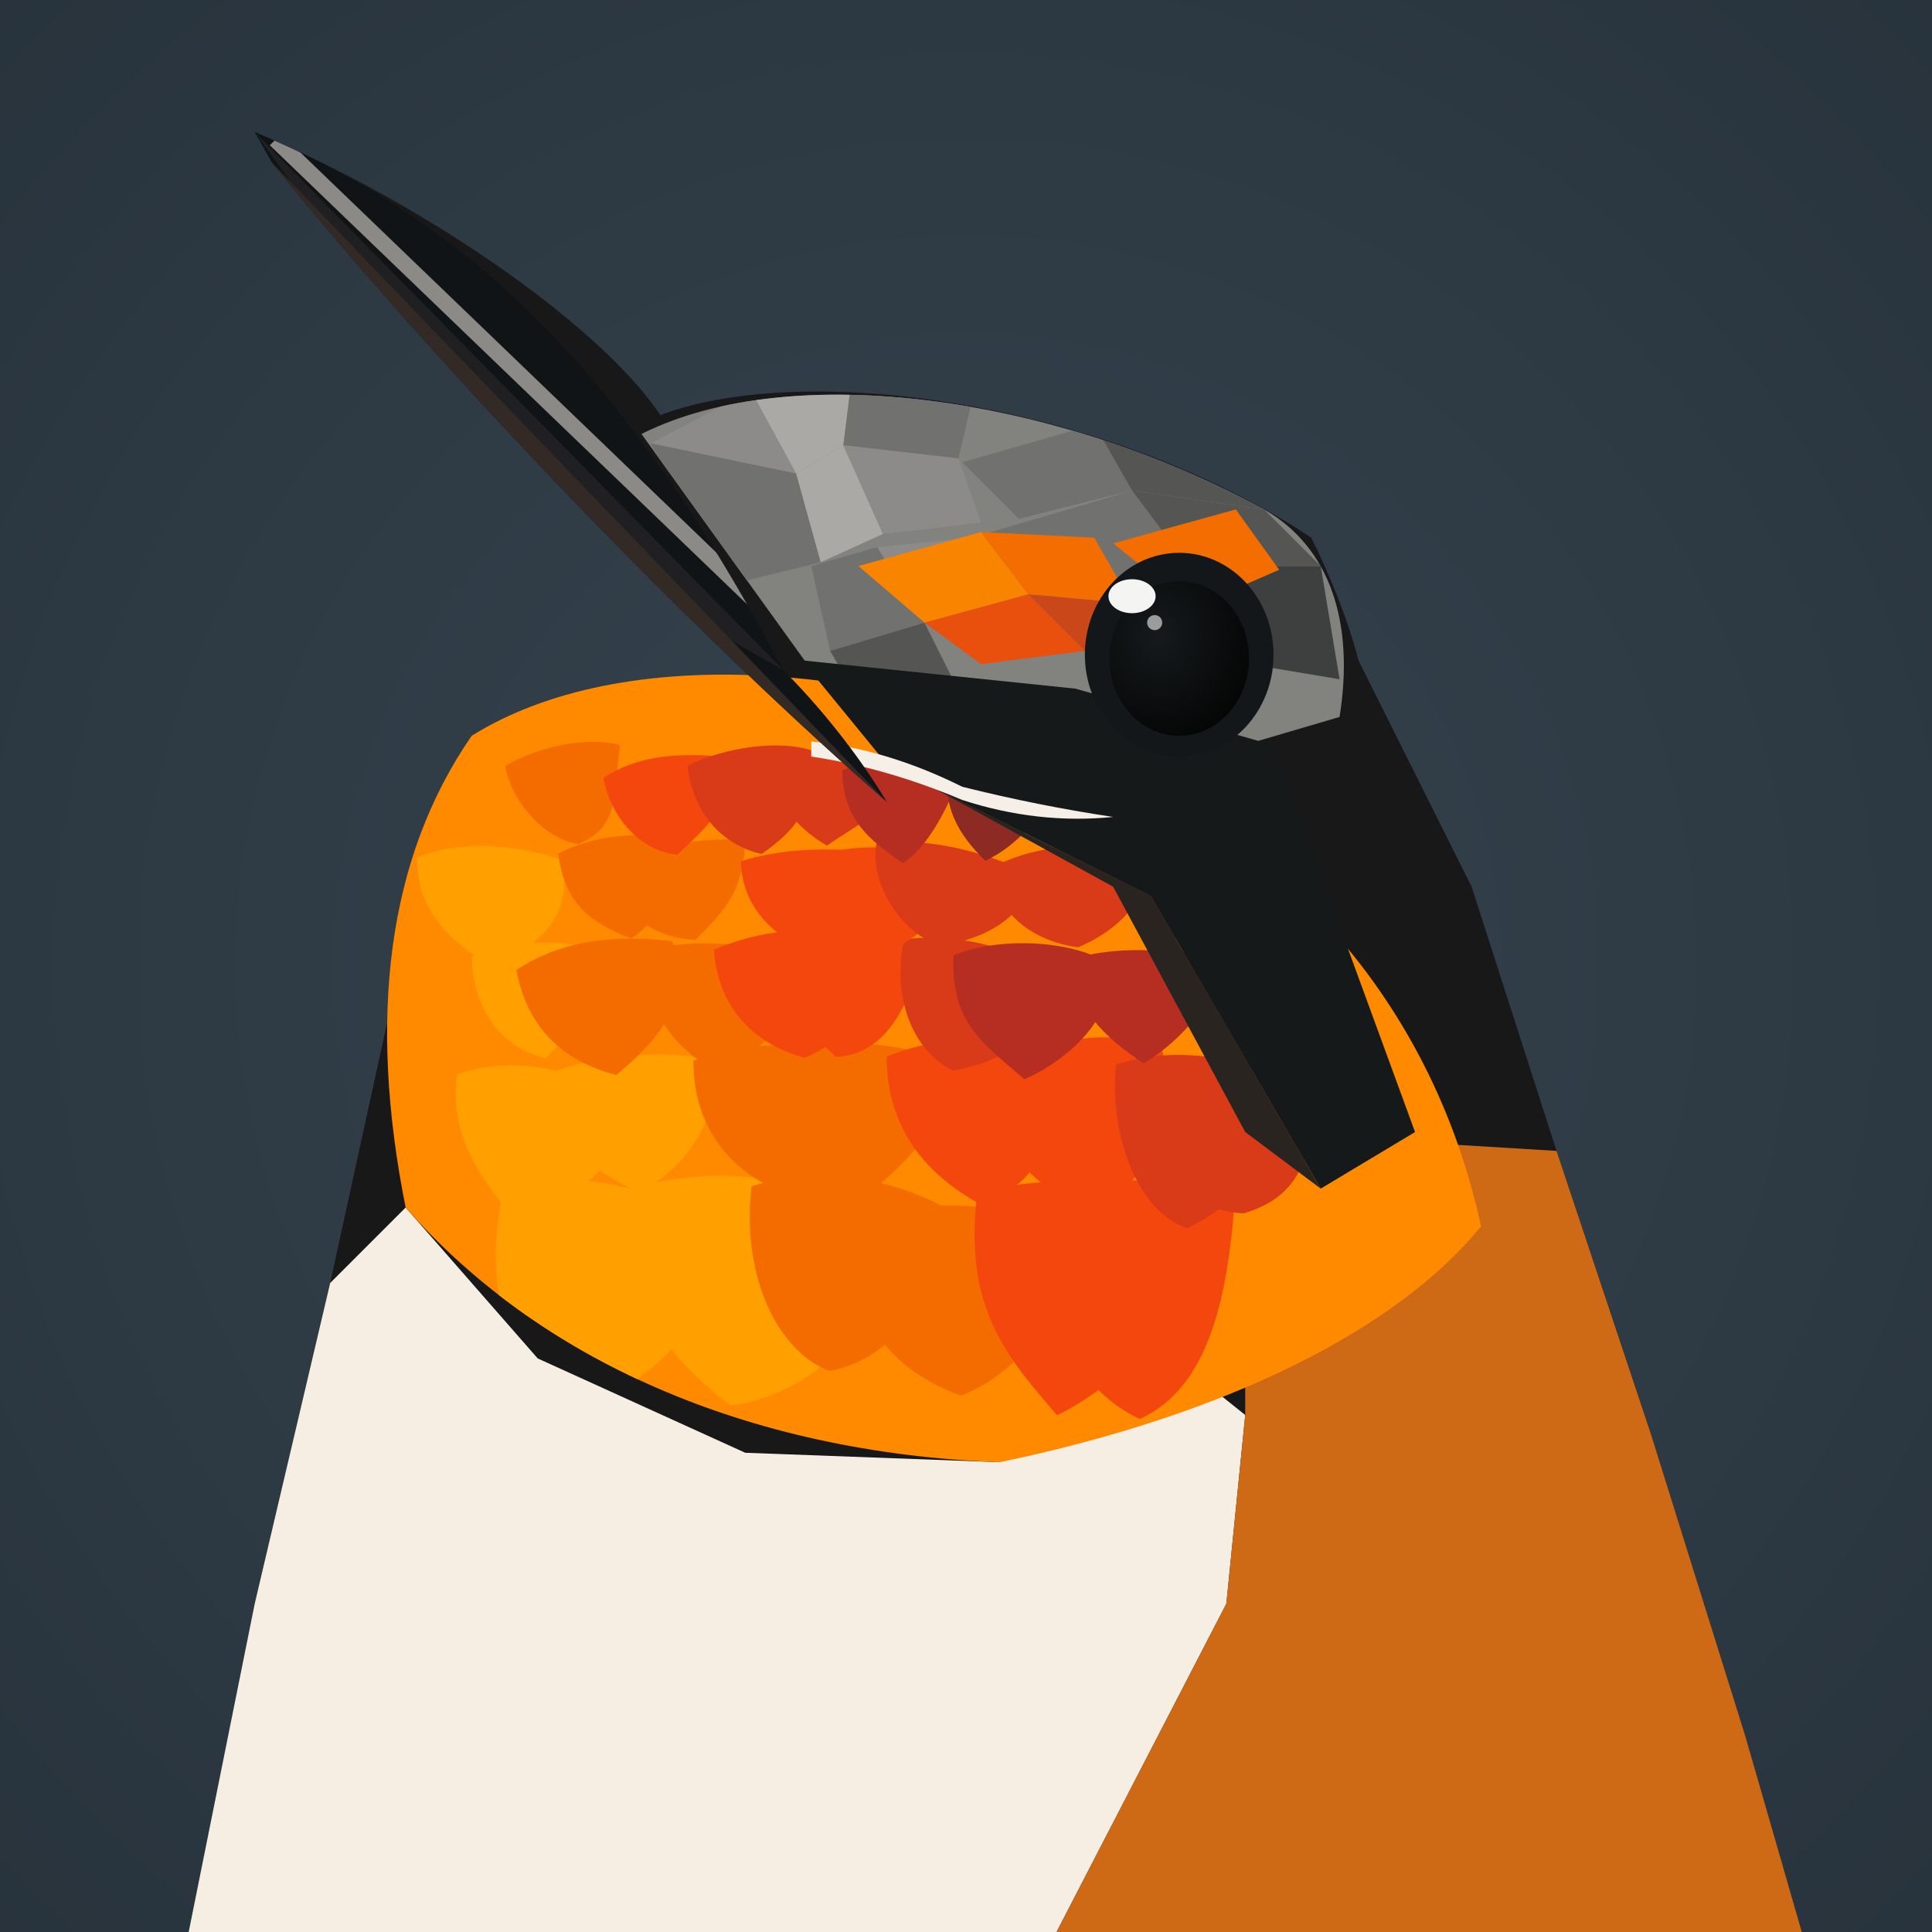
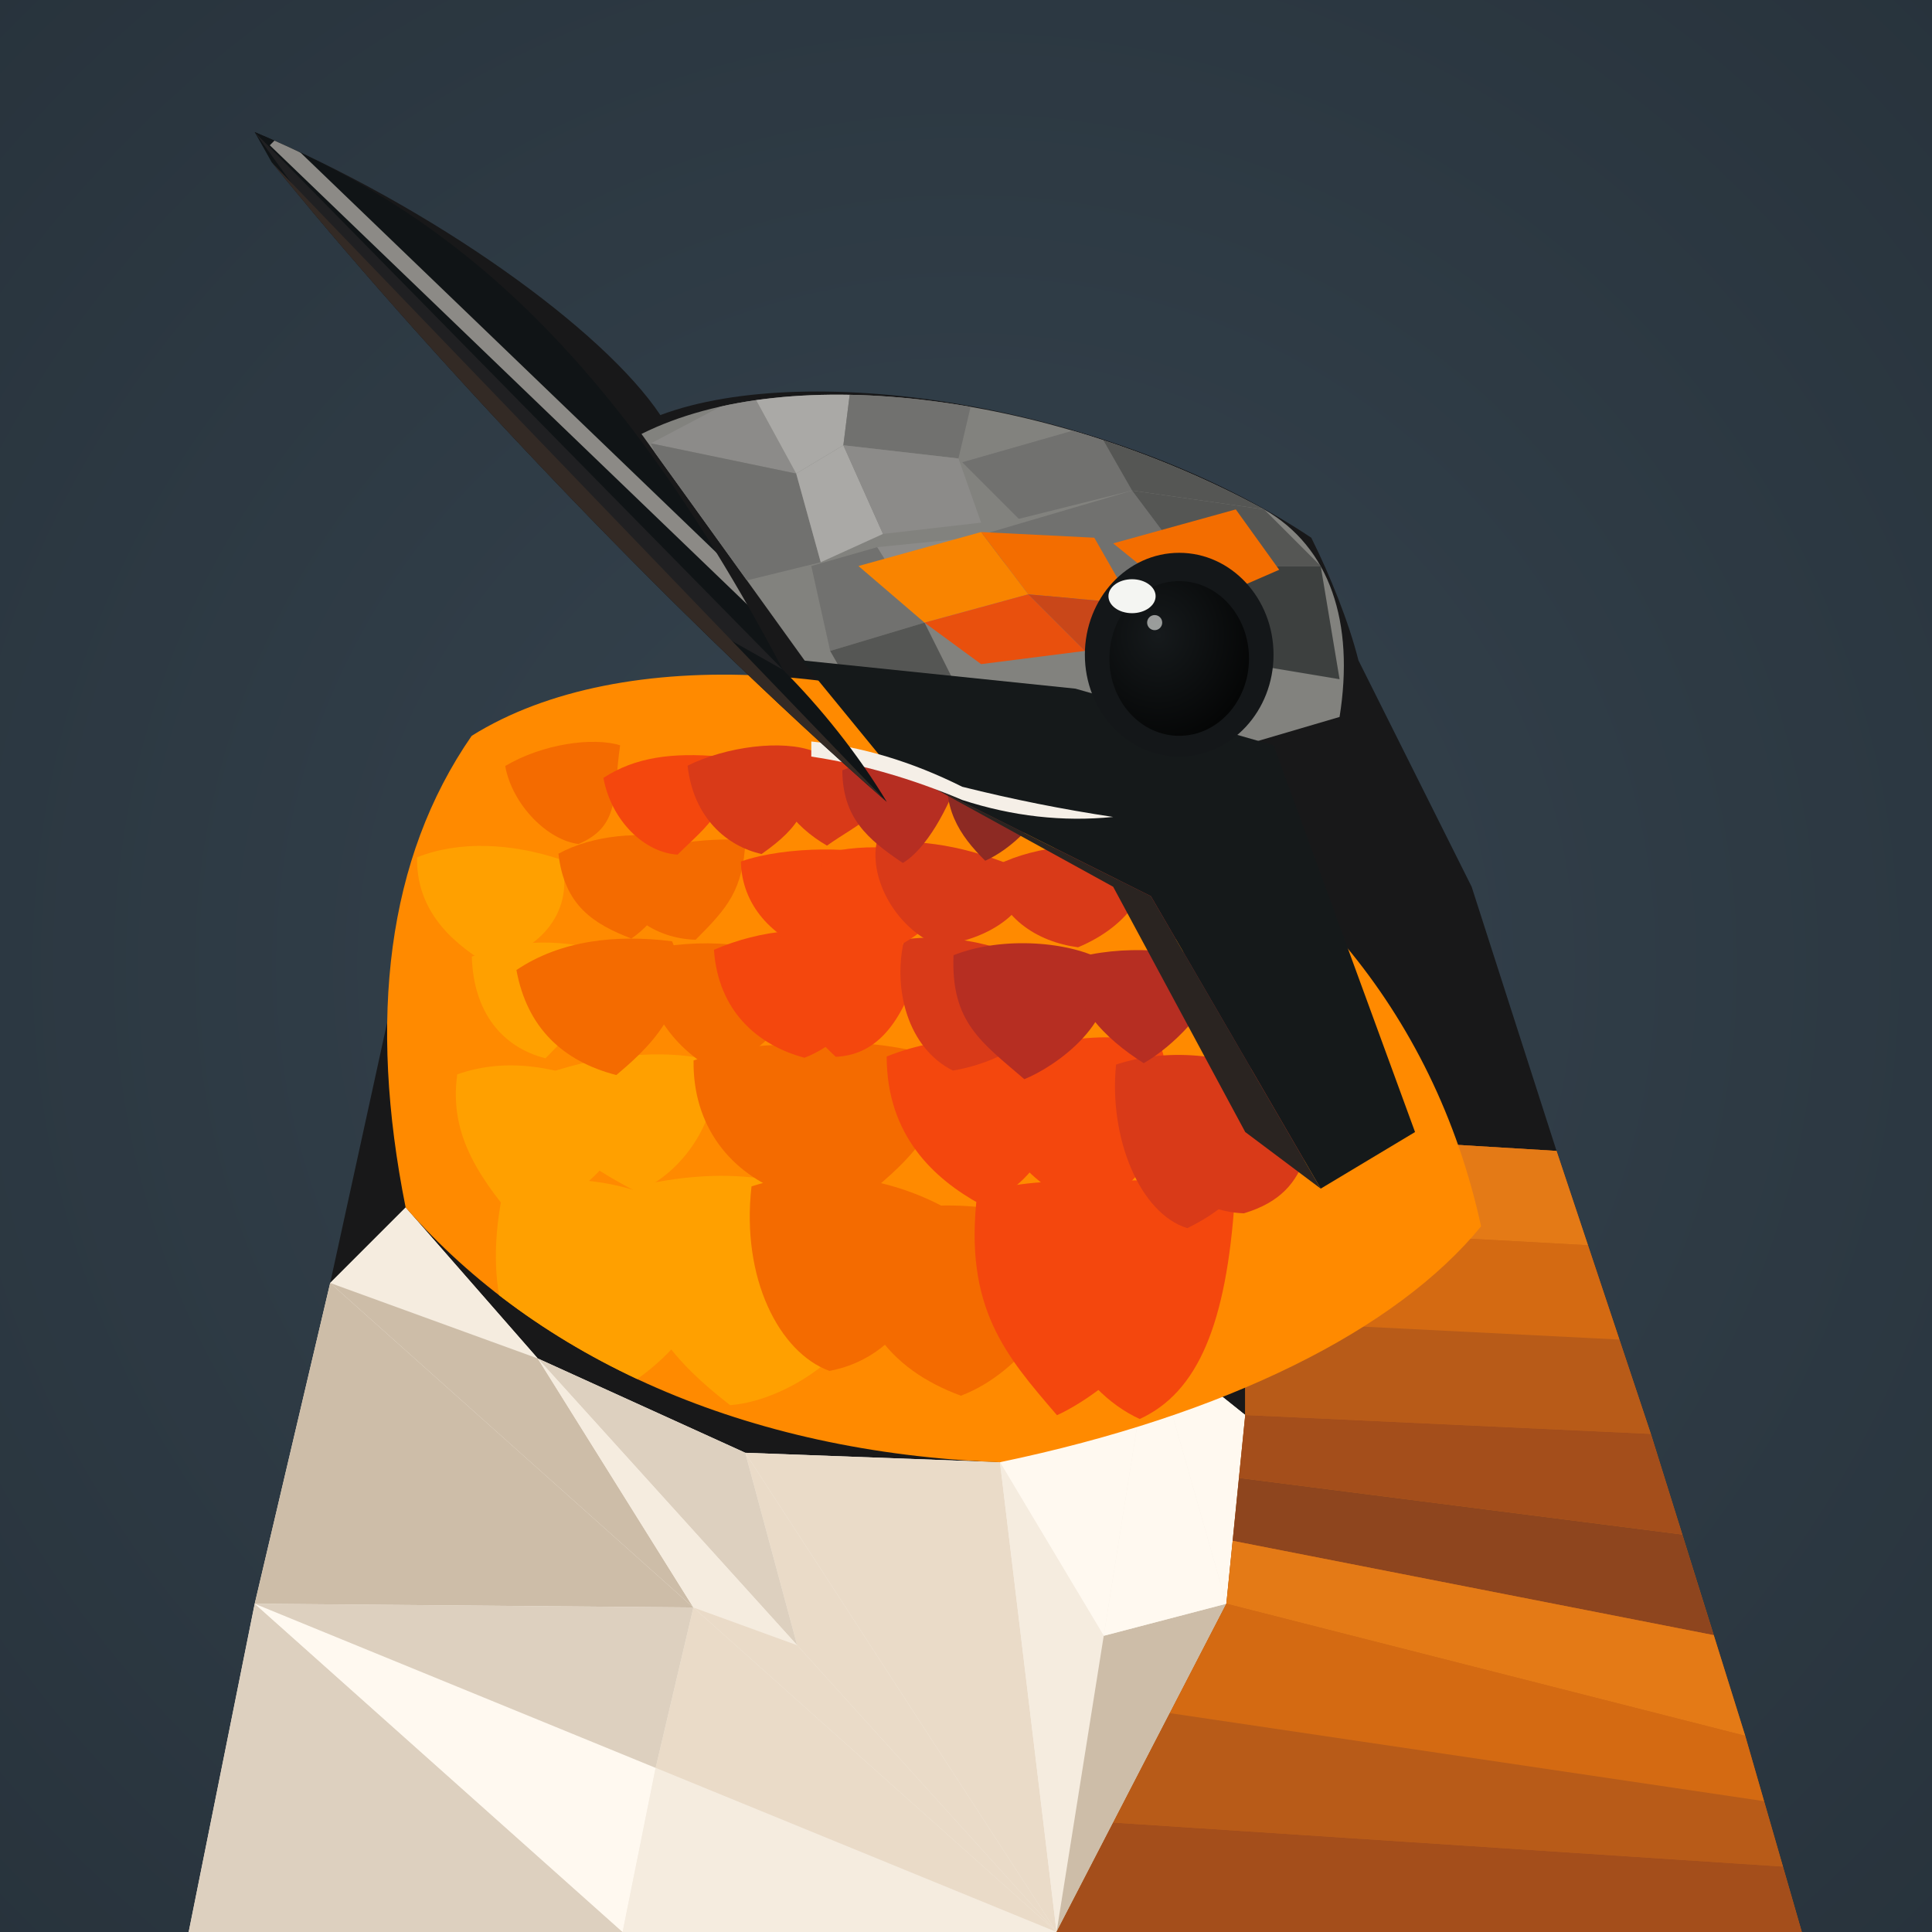
<svg xmlns="http://www.w3.org/2000/svg" viewBox="0 0 1024 1024" width="1024" height="1024">
  <defs>
    <radialGradient id="background-gradient" cx="50%" cy="50%" r="75%">
      <stop offset="0%" stop-color="#36444F" />
      <stop offset="100%" stop-color="#27323B" />
    </radialGradient>
    <radialGradient id="eye-iris-gradient" cx="35%" cy="35%" r="70%">
      <stop offset="0%" stop-color="#161A1C" />
      <stop offset="100%" stop-color="#050606" />
    </radialGradient>
    <clipPath id="beak-clip">
      <path d="M 135 70 C 230 110, 320 175, 415 355 C 435 375, 455 400, 470 425 C 350 320, 220 180, 144 86 Z" />
    </clipPath>
    <clipPath id="crown-clip">
      <path d="M 340 230 C 420 190, 560 210, 670 270 C 705 290, 718 330, 710 380 L 625 405 L 430 355 Z" />
    </clipPath>
    <clipPath id="gorget-clip">
      <path d="M 250 390 C 330 340, 470 350, 585 405 C 685 450, 760 535, 785 650 C 740 705, 650 750, 530 775 C 395 770, 285 720, 215 640 C 195 540, 205 455, 250 390 Z" />
    </clipPath>
+     <clipPath id="chest-clip">
+       <polygon points="610 710 530 775 395 770 285 720 215 640 175 680 135 850 100 1024 560 1024 650 850 660 750" />
+     </clipPath>
+     <clipPath id="side-body-clip">
+       <polygon points="660 600 825 610 875 760 925 920 955 1024 560 1024 650 850 660 750" />
+     </clipPath>
    <clipPath id="preview-rounded-square">
      <rect x="0" y="0" width="1024" height="1024" rx="220" ry="220" />
    </clipPath>
  </defs>
  <g id="icon">
    <rect id="background" x="0" y="0" width="1024" height="1024" fill="url(#background-gradient)" />
    <g id="bird">
      <path id="bird-silhouette" d="M 135 70 C 230 110, 320 175, 350 220 C 430 190, 590 215, 695 285 C 705 305, 715 330, 720 350 L 780 470 L 825 610 L 875 760 L 925 920 L 955 1024 L 100 1024 L 135 850 L 175 680 L 210 520 L 250 390 C 320 380, 410 405, 470 425 C 350 320, 220 180, 135 70 Z" fill="#181819" />
      <polygon id="chest-base" points="610 710 530 775 395 770 285 720 215 640 175 680 135 850 100 1024 560 1024 650 850 660 750" fill="#F6EEE3" />
+       <g id="chest-facets" clip-path="url(#chest-clip)">
+         <polygon id="chest-facet-01" points="610 710 660 750 650 850" fill="#FFF9F0" />
+         <polygon id="chest-facet-02" points="175 680 215 640 285 720" fill="#F5ECDF" />
+         <polygon id="chest-facet-03" points="560 1024 395 770 530 775" fill="#EADBC8" />
+         <polygon id="chest-facet-04" points="330.0 1024.0 100 1024 135 850" fill="#DDD0BF" />
+         <polygon id="chest-facet-05" points="175 680 367.5 852.0 135 850" fill="#CDBDA8" />
+         <polygon id="chest-facet-06" points="135 850 347.5 937.0 330.0 1024.0" fill="#FFF9F0" />
+         <polygon id="chest-facet-07" points="347.5 937.0 560 1024 330.0 1024.0" fill="#F5ECDF" />
+         <polygon id="chest-facet-08" points="560 1024 347.5 937.0 367.5 852.0" fill="#EADBC8" />
+         <polygon id="chest-facet-09" points="347.5 937.0 135 850 367.5 852.0" fill="#DDD0BF" />
+         <polygon id="chest-facet-10" points="367.5 852.0 175 680 285 720" fill="#CDBDA8" />
+         <polygon id="chest-facet-11" points="610 710 585.0 867.0 530 775" fill="#FFF9F0" />
+         <polygon id="chest-facet-12" points="585.0 867.0 560 1024 530 775" fill="#F5ECDF" />
+         <polygon id="chest-facet-13" points="560 1024 422.5 872.0 395 770" fill="#EADBC8" />
+         <polygon id="chest-facet-14" points="422.5 872.0 285 720 395 770" fill="#DDD0BF" />
+         <polygon id="chest-facet-15" points="560 1024 585.0 867.0 650 850" fill="#CDBDA8" />
+         <polygon id="chest-facet-16" points="585.0 867.0 610 710 650 850" fill="#FFF9F0" />
+         <polygon id="chest-facet-17" points="285 720 422.5 872.0 367.5 852.0" fill="#F5ECDF" />
+         <polygon id="chest-facet-18" points="422.5 872.0 560 1024 367.5 852.0" fill="#EADBC8" />
+       </g>
      <polygon id="side-body-base" points="660 600 825 610 875 760 925 920 955 1024 560 1024 650 850 660 750" fill="#CE6A16" />
+       <g id="side-body-facets" clip-path="url(#side-body-clip)">
+         <polygon id="side-body-facet-01" points="660.0 600.0 825.0 610.0 841.667 660.0 660.0 650.0" fill="#E47A16" />
+         <polygon id="side-body-facet-02" points="660.0 650.0 841.667 660.0 858.333 710.0 660.0 700.0" fill="#D46A12" />
+         <polygon id="side-body-facet-03" points="660.0 700.0 858.333 710.0 875.0 760.0 660.0 750.0" fill="#B85B18" />
+         <polygon id="side-body-facet-04" points="660.0 750.0 875.0 760.0 891.667 813.333 656.667 783.333" fill="#A44E1B" />
+         <polygon id="side-body-facet-05" points="656.667 783.333 891.667 813.333 908.333 866.667 653.333 816.667" fill="#8E451E" />
+         <polygon id="side-body-facet-06" points="653.333 816.667 908.333 866.667 925.0 920.0 650.0 850.0" fill="#E47A16" />
+         <polygon id="side-body-facet-07" points="650.0 850.0 925.0 920.0 935.0 954.667 620.0 908.0" fill="#D46A12" />
+         <polygon id="side-body-facet-08" points="620.0 908.0 935.0 954.667 945.0 989.333 590.0 966.0" fill="#B85B18" />
+         <polygon id="side-body-facet-09" points="590.0 966.0 945.0 989.333 955.0 1024.0 560.0 1024.0" fill="#A44E1B" />
+       </g>
      <path id="gorget-base" d="M 250 390 C 330 340, 470 350, 585 405 C 685 450, 760 535, 785 650 C 740 705, 650 750, 530 775 C 395 770, 285 720, 215 640 C 195 540, 205 455, 250 390 Z" fill="#FF8A00" />
      <g id="gorget-feathers" clip-path="url(#gorget-clip)">
        <g id="gorget-bottom-row">
          <path id="gorget-bottom-row-01" d="M 267.5 627.55 C 309.65 620.76, 345.17 627.51, 380.6 653.95 C 381.85 709.31, 328.72 742.08, 298.6 749.8 C 270.14 722.81, 254.39 683.77, 267.5 627.55 Z" fill="#FFA000" />
          <path id="gorget-bottom-row-02" d="M 335.74 629.16 C 382.05 617.98, 422.92 621.97, 466.54 646.51 C 478.13 705.73, 420.76 742.29, 386.96 744.76 C 352.77 718.03, 327.7 689.77, 335.74 629.16 Z" fill="#FFA000" />
          <path id="gorget-bottom-row-03" d="M 398.32 628.81 C 429.42 618.65, 468.95 622.31, 502.05 640.73 C 494.63 693.29, 471.46 720.59, 439.63 726.61 C 413.0 716.91, 392.73 677.44, 398.32 628.81 Z" fill="#F46B00" />
          <path id="gorget-bottom-row-04" d="M 451.05 646.71 C 495.29 634.41, 527.54 636.43, 578.59 654.59 C 564.72 692.06, 542.53 726.98, 509.31 739.76 C 471.18 725.71, 447.91 697.41, 451.05 646.71 Z" fill="#F46B00" />
          <path id="gorget-bottom-row-05" d="M 517.97 632.58 C 557.92 620.91, 605.37 625.43, 629.25 646.03 C 635.58 702.47, 581.24 740.59, 560.22 750.09 C 533.32 718.71, 510.62 693.35, 517.97 632.58 Z" fill="#F4470D" />
          <path id="gorget-bottom-row-06" d="M 544.73 640.01 C 581.38 622.36, 614.87 620.95, 654.42 635.69 C 650.01 701.59, 634.99 737.96, 604.07 752.09 C 570.97 737.02, 546.81 692.93, 544.73 640.01 Z" fill="#F4470D" />
        </g>
        <g id="gorget-row-4">
          <path id="gorget-row-4-01" d="M 242.36 569.44 C 269.44 559.88, 299.5 564.95, 334.12 582.41 C 330.03 624.49, 299.2 632.63, 277.5 651.93 C 255.19 625.9, 237.68 602.57, 242.36 569.44 Z" fill="#FFA000" />
          <path id="gorget-row-4-02" d="M 284.03 571.2 C 314.9 558.98, 352.21 555.31, 379.03 562.49 C 382.47 592.31, 361.82 622.28, 337.47 631.71 C 310.28 617.31, 286.95 603.02, 284.03 571.2 Z" fill="#FFA000" />
          <path id="gorget-row-4-03" d="M 367.61 562.05 C 402.49 550.34, 430.01 551.53, 470.42 563.64 C 456.96 600.59, 455.01 619.48, 417.93 633.01 C 386.77 622.28, 367.08 596.38, 367.61 562.05 Z" fill="#F46B00" />
          <path id="gorget-row-4-04" d="M 399.34 560.86 C 429.01 549.22, 466.44 550.2, 503.93 562.25 C 501.31 602.4, 472.83 622.43, 450.59 640.45 C 421.57 634.56, 398.74 605.76, 399.34 560.86 Z" fill="#F46B00" />
          <path id="gorget-row-4-05" d="M 469.96 559.96 C 500.44 547.71, 543.2 545.98, 569.8 559.96 C 563.04 600.8, 548.74 629.46, 519.88 638.44 C 494.9 624.79, 469.96 601.74, 469.96 559.96 Z" fill="#F4470D" />
          <path id="gorget-row-4-06" d="M 518.62 568.99 C 543.62 551.88, 587.8 544.13, 615.27 554.47 C 629.21 598.54, 605.29 627.08, 578.91 641.39 C 550.87 632.28, 524.3 606.83, 518.62 568.99 Z" fill="#F4470D" />
          <path id="gorget-row-4-07" d="M 591.54 564.24 C 620.89 554.65, 654.01 558.98, 683.76 573.6 C 670.19 614.09, 662.48 634.64, 629.33 650.94 C 604.1 643.25, 587.61 602.96, 591.54 564.24 Z" fill="#D93A18" />
          <path id="gorget-row-4-08" d="M 594.1 578.65 C 628.26 561.77, 668.85 555.59, 703.2 562.61 C 692.81 600.88, 698.29 631.37, 659.31 643.08 C 630.62 642.24, 599.7 616.71, 594.1 578.65 Z" fill="#D93A18" />
        </g>
        <g id="gorget-row-3">
          <path id="gorget-row-3-01" d="M 250.08 507.03 C 275.76 496.94, 297.67 497.92, 325.11 504.94 C 315.31 533.99, 305.05 544.76, 289.13 560.91 C 266.1 555.07, 250.9 536.44, 250.08 507.03 Z" fill="#FFA000" />
          <path id="gorget-row-3-02" d="M 273.72 514.14 C 297.21 498.33, 326.61 495.16, 356.22 498.9 C 371.18 532.28, 340.56 558.02, 326.66 569.8 C 298.44 562.5, 279.4 544.9, 273.72 514.14 Z" fill="#F46B00" />
          <path id="gorget-row-3-03" d="M 341.15 503.9 C 369.8 496.78, 404.71 499.32, 429.89 512.09 C 418.54 542.09, 407.17 555.28, 380.0 567.81 C 355.5 555.49, 338.8 529.42, 341.15 503.9 Z" fill="#F46B00" />
          <path id="gorget-row-3-04" d="M 378.4 503.39 C 403.5 492.71, 430.44 489.55, 466.1 497.37 C 470.9 530.39, 444.92 553.63, 426.38 560.63 C 401.53 553.98, 380.63 535.87, 378.4 503.39 Z" fill="#F4470D" />
          <path id="gorget-row-3-05" d="M 414.17 494.61 C 438.43 489.23, 471.04 494.24, 489.16 505.46 C 480.52 536.67, 468.0 559.01, 442.97 560.13 C 425.6 543.98, 410.0 523.46, 414.17 494.61 Z" fill="#F4470D" />
          <path id="gorget-row-3-06" d="M 479.27 497.93 C 507.61 493.97, 539.94 503.04, 559.56 517.19 C 563.85 546.13, 530.08 563.35, 505.06 567.41 C 481.19 555.55, 472.99 524.08, 479.27 497.93 Z" fill="#D93A18" />
          <path id="gorget-row-3-07" d="M 505.39 506.29 C 531.34 495.92, 568.02 499.04, 585.77 509.63 C 595.73 540.86, 558.65 565.71, 542.92 571.99 C 520.39 552.57, 503.91 541.91, 505.39 506.29 Z" fill="#B62E22" />
          <path id="gorget-row-3-08" d="M 568.5 508.28 C 593.29 500.57, 629.82 502.44, 650.14 513.14 C 640.1 535.85, 621.95 554.49, 606.18 563.51 C 585.4 550.3, 567.09 531.97, 568.5 508.28 Z" fill="#B62E22" />
          <path id="gorget-row-3-09" d="M 622.49 505.38 C 646.16 500.06, 673.7 503.3, 705.03 514.88 C 708.28 542.72, 674.76 564.3, 657.07 568.24 C 635.58 561.62, 619.37 532.42, 622.49 505.38 Z" fill="#8D2A23" />
        </g>
        <g id="gorget-row-2">
          <path id="gorget-row-2-01" d="M 221.04 454.4 C 243.28 445.51, 270.88 446.81, 297.36 455.6 C 304.77 482.27, 287.64 503.44, 258.33 510.89 C 236.83 498.03, 220.63 480.74, 221.04 454.4 Z" fill="#FFA000" />
          <path id="gorget-row-2-02" d="M 295.99 452.47 C 314.45 442.48, 339.44 440.33, 362.3 445.0 C 360.05 470.34, 348.16 488.25, 334.63 497.45 C 314.73 489.76, 299.1 480.07, 295.99 452.47 Z" fill="#F46B00" />
          <path id="gorget-row-2-03" d="M 322.56 461.02 C 341.15 449.54, 364.25 443.82, 395.13 445.11 C 393.9 471.88, 385.48 481.27, 368.71 498.07 C 347.22 497.52, 327.67 484.34, 322.56 461.02 Z" fill="#F46B00" />
          <path id="gorget-row-2-04" d="M 392.69 456.61 C 416.66 448.24, 456.54 448.51, 473.51 455.12 C 477.41 478.95, 462.18 490.91, 434.02 505.76 C 408.72 497.42, 393.11 479.23, 392.69 456.61 Z" fill="#F4470D" />
          <path id="gorget-row-2-05" d="M 435.83 452.56 C 459.82 446.16, 488.63 448.68, 506.92 459.61 C 505.95 487.26, 480.58 499.47, 466.37 506.51 C 447.74 496.65, 433.27 478.44, 435.83 452.56 Z" fill="#F4470D" />
          <path id="gorget-row-2-06" d="M 464.63 446.65 C 493.65 444.3, 518.08 450.53, 544.73 462.17 C 549.18 485.34, 515.62 501.32, 495.76 500.42 C 475.43 491.76, 460.77 466.55, 464.63 446.65 Z" fill="#D93A18" />
          <path id="gorget-row-2-07" d="M 524.89 460.42 C 544.7 449.05, 573.14 445.73, 604.29 449.01 C 613.9 468.66, 598.49 490.76, 571.4 502.08 C 549.84 499.25, 528.62 486.32, 524.89 460.42 Z" fill="#D93A18" />
          <path id="gorget-row-2-08" d="M 588.45 453.68 C 609.28 441.8, 630.73 435.86, 652.4 440.44 C 649.93 466.0, 642.85 487.31, 631.26 499.39 C 614.08 498.97, 593.41 477.64, 588.45 453.68 Z" fill="#B62E22" />
        </g>
        <g id="gorget-top-row">
          <path id="gorget-top-row-01" d="M 267.77 406.0 C 287.65 394.18, 314.42 390.58, 328.67 395.02 C 324.78 422.26, 328.73 437.85, 306.67 447.33 C 290.01 445.31, 271.43 426.3, 267.77 406.0 Z" fill="#F46B00" />
          <path id="gorget-top-row-02" d="M 319.82 412.3 C 336.78 401.24, 356.34 398.82, 381.36 400.93 C 392.4 425.72, 373.54 438.49, 359.16 452.96 C 341.68 451.97, 324.04 435.13, 319.82 412.3 Z" fill="#F4470D" />
          <path id="gorget-top-row-03" d="M 364.43 405.81 C 384.98 395.68, 414.8 391.79, 431.5 398.26 C 430.27 427.75, 424.42 438.04, 403.67 452.64 C 385.28 448.54, 367.55 433.5, 364.43 405.81 Z" fill="#D93A18" />
          <path id="gorget-top-row-04" d="M 409.43 401.53 C 432.94 397.49, 458.43 399.38, 475.97 408.25 C 476.44 427.42, 452.56 437.92, 438.32 448.2 C 420.59 437.91, 407.43 421.24, 409.43 401.53 Z" fill="#D93A18" />
          <path id="gorget-top-row-05" d="M 446.44 408.27 C 467.29 399.65, 491.37 399.6, 509.77 407.77 C 502.74 428.98, 490.59 450.3, 478.5 457.39 C 459.54 444.63, 446.64 433.35, 446.44 408.27 Z" fill="#B62E22" />
          <path id="gorget-top-row-06" d="M 503.17 403.14 C 521.56 398.31, 549.17 405.36, 560.01 414.43 C 552.8 434.71, 535.35 450.46, 522.17 456.2 C 508.55 442.73, 498.3 427.63, 503.17 403.14 Z" fill="#8D2A23" />
        </g>
      </g>
      <g id="head">
        <path id="crown-base" d="M 340 230 C 420 190, 560 210, 670 270 C 705 290, 718 330, 710 380 L 625 405 L 430 355 Z" fill="#82827E" />
        <g id="crown-facets" clip-path="url(#crown-clip)">
          <polygon id="crown-facet-01" points="345 235 398 207 422 251" fill="#8C8B89" />
          <polygon id="crown-facet-02" points="398 207 452 196 447 236 422 251" fill="#AAA9A6" />
          <polygon id="crown-facet-03" points="452 196 516 209 508 243 447 236" fill="#71716F" />
          <polygon id="crown-facet-04" points="345 235 422 251 435 298 378 312" fill="#71716F" />
          <polygon id="crown-facet-05" points="422 251 447 236 468 283 435 298" fill="#AAA9A6" />
          <polygon id="crown-facet-06" points="447 236 508 243 520 277 468 283" fill="#8C8B89" />
          <polygon id="crown-facet-07" points="510 245 580 225 600 260 540 275" fill="#71716F" />
          <polygon id="crown-facet-08" points="580 225 650 240 670 270 600 260" fill="#555654" />
          <polygon id="crown-facet-09" points="430 300 465 290 490 330 440 345" fill="#71716F" />
          <polygon id="crown-facet-10" points="465 290 515 285 535 325 490 330" fill="#8C8B89" />
          <polygon id="crown-facet-11" points="515 285 600 260 630 300 560 320" fill="#71716F" />
          <polygon id="crown-facet-12" points="630 300 700 300 710 360 650 350" fill="#3D403F" />
          <polygon id="crown-facet-13" points="440 345 490 330 510 370 460 380" fill="#555654" />
          <polygon id="crown-facet-14" points="600 260 670 270 700 300 630 300" fill="#555654" />
        </g>
        <g id="forehead">
          <polygon id="forehead-01" points="455 300 520 282 545 315 490 330" fill="#F98400" />
          <polygon id="forehead-02" points="520 282 580 285 600 320 545 315" fill="#F36D00" />
          <polygon id="forehead-03" points="490 330 545 315 575 345 520 352" fill="#E9500D" />
          <polygon id="forehead-04" points="545 315 600 320 625 350 575 345" fill="#C94719" />
          <polygon id="forehead-05" points="590 288 655 270 678 302 632 322" fill="#F36D00" />
        </g>
        <polygon id="eye-stripe" points="425 350 570 365 675 395 750 600 700 630 610 475 470 405" fill="#15191A" />
        <polygon id="eye-stripe-secondary" points="470 405 610 475 700 630 660 600 590 470 490 415" fill="#2A2421" />
        <path id="cheek-separator" d="M 430 393 Q 470 397, 510 417 Q 550 427, 590 433 Q 550 437, 510 424 Q 470 407, 430 401 Z" fill="#F5EFE7" />
        <g id="eye">
          <ellipse id="eye-outer" cx="625" cy="347" rx="50" ry="54" fill="#141719" />
          <ellipse id="eye-iris" cx="625" cy="349" rx="37" ry="41" fill="url(#eye-iris-gradient)" />
          <ellipse id="eye-highlight-primary" cx="600" cy="316" rx="12.5" ry="9" fill="#F4F5F2" />
          <ellipse id="eye-highlight-secondary" cx="612" cy="330" rx="4" ry="4" fill="#F4F5F2" opacity="0.6" />
        </g>
      </g>
      <g id="beak" clip-path="url(#beak-clip)">
        <path id="beak-main" d="M 135 70 C 230 110, 320 175, 415 355 C 435 375, 455 400, 470 425 C 350 320, 220 180, 144 86 Z" fill="#101416" />
        <polygon id="beak-face-upper" points="135 70 415 355 300 290 200 160" fill="#202022" />
        <polygon id="beak-face-lower" points="144 86 470 425 350 340 220 180" fill="#332A25" />
        <polygon id="beak-highlight" points="149 71 411 323 405 329 143 77" fill="#C6C2BA" opacity="0.68" />
      </g>
    </g>
  </g>
</svg>
